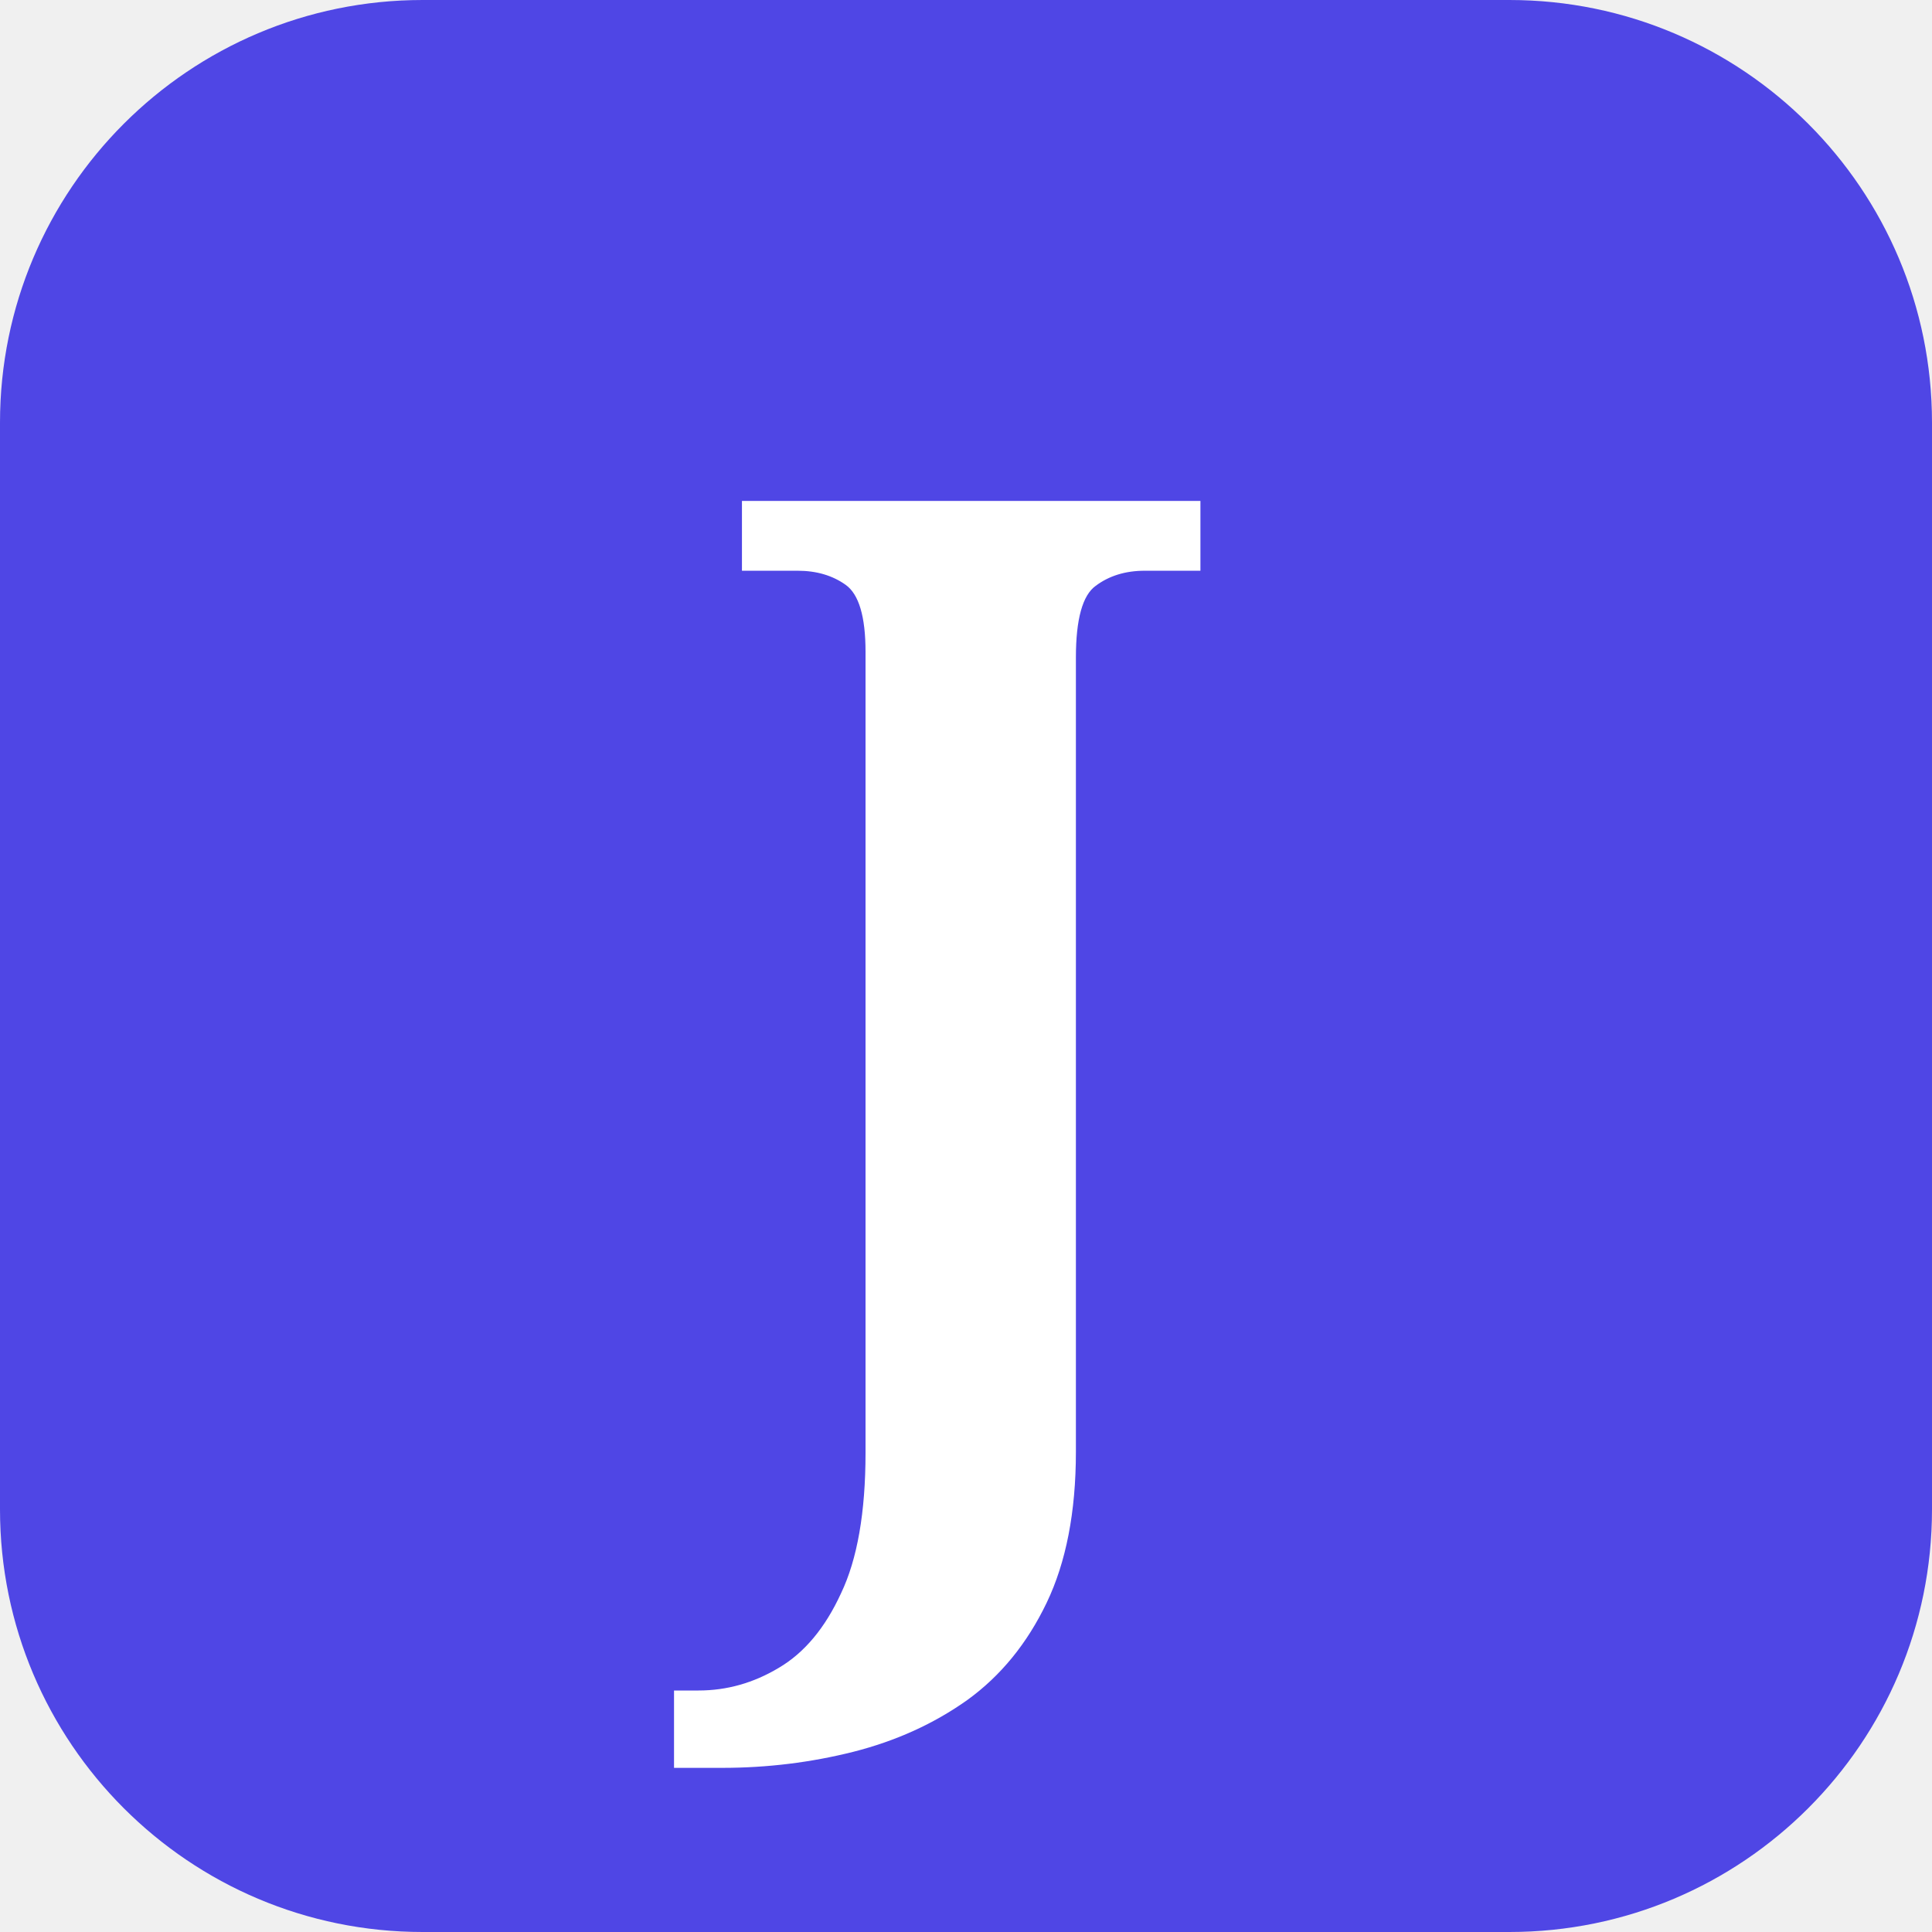
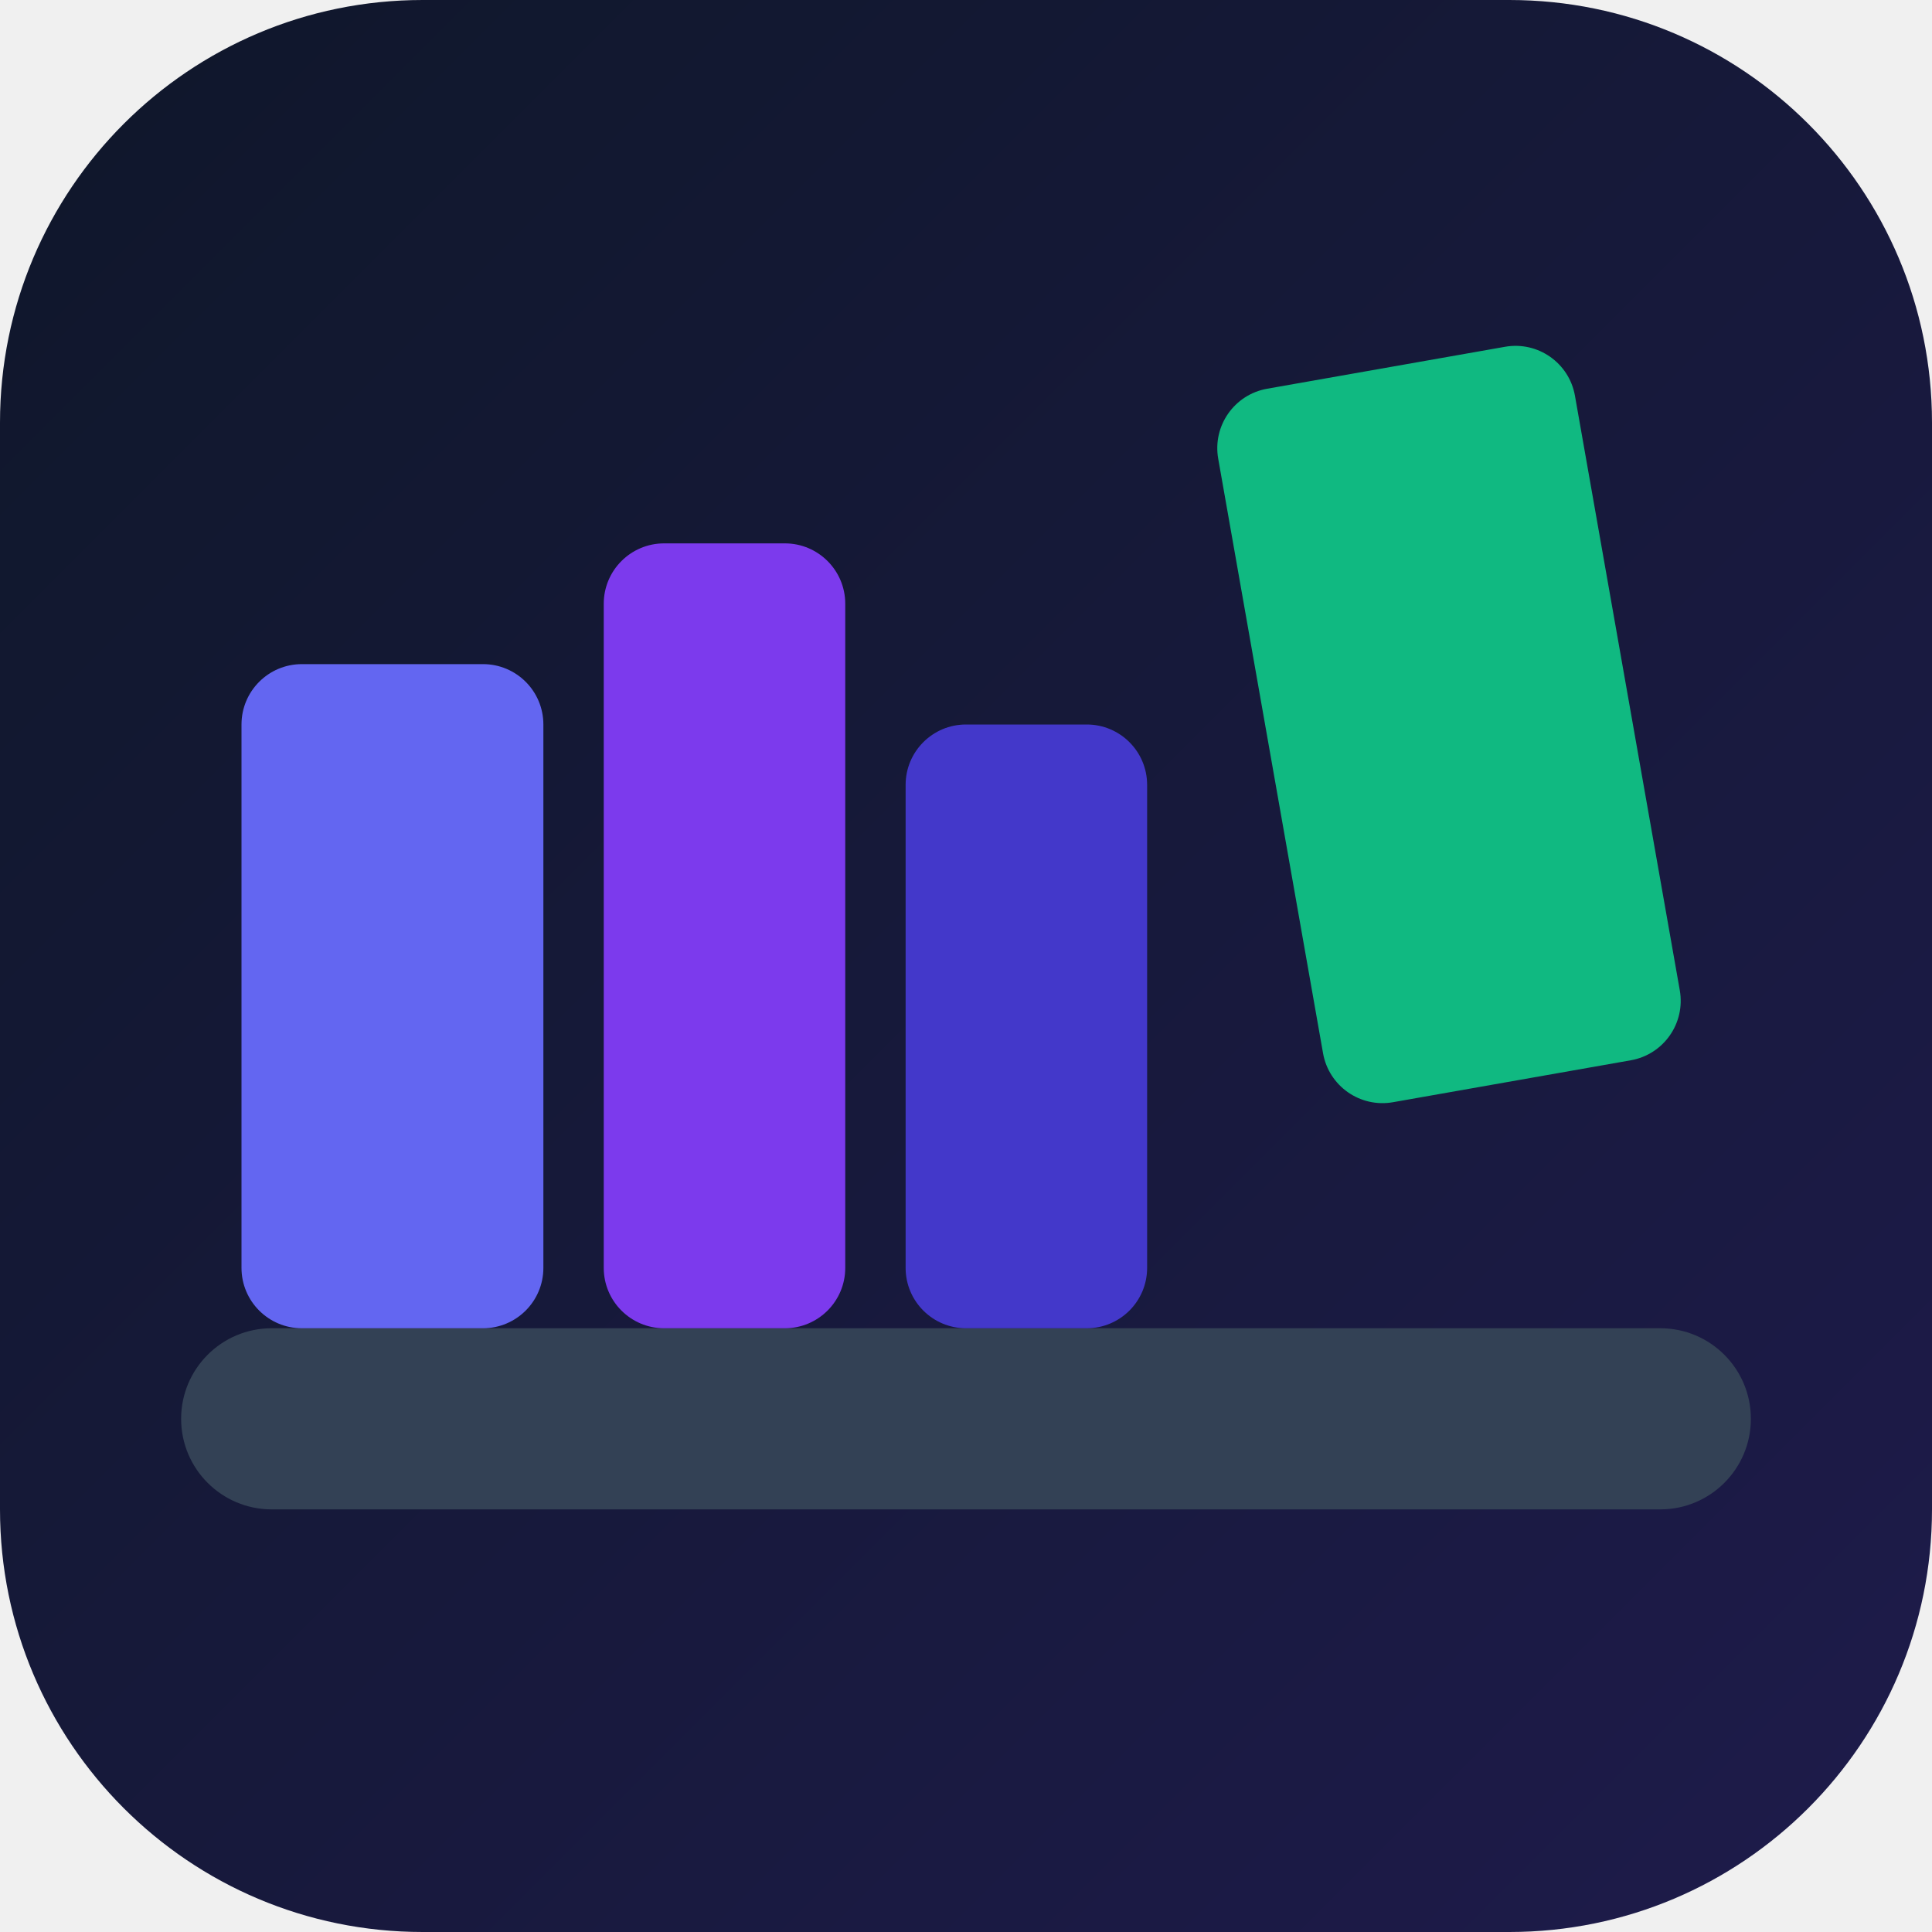
<svg xmlns="http://www.w3.org/2000/svg" viewBox="0 0 32 32">
-   <rect width="32" height="32" rx="7" fill="#4f46e5" />
-   <text x="16" y="24" font-family="Georgia, serif" font-size="22" font-weight="bold" fill="white" text-anchor="middle">J</text>
+   <defs>
+     <linearGradient id="bg" x1="0" y1="0" x2="1" y2="1">
+       <stop offset="0%" stop-color="#0f172a" />
+       <stop offset="100%" stop-color="#1e1b4b" />
+     </linearGradient>
+   </defs>
+   <rect width="32" height="32" rx="7" fill="url(#bg)" />
+   <rect x="3" y="22" width="26" height="3" rx="1.5" fill="#334155" />
+   <rect x="4" y="11" width="5" height="11" rx="1" fill="#6366f1" />
+   <rect x="10" y="9" width="4" height="13" rx="1" fill="#7c3aed" />
+   <rect x="15" y="12" width="4" height="10" rx="1" fill="#4338ca" />
+   <g transform="translate(24, 12) rotate(-10)">
+     <rect x="-3" y="-6" width="6" height="12" rx="1" fill="#10b981" />
+   </g>
</svg>
